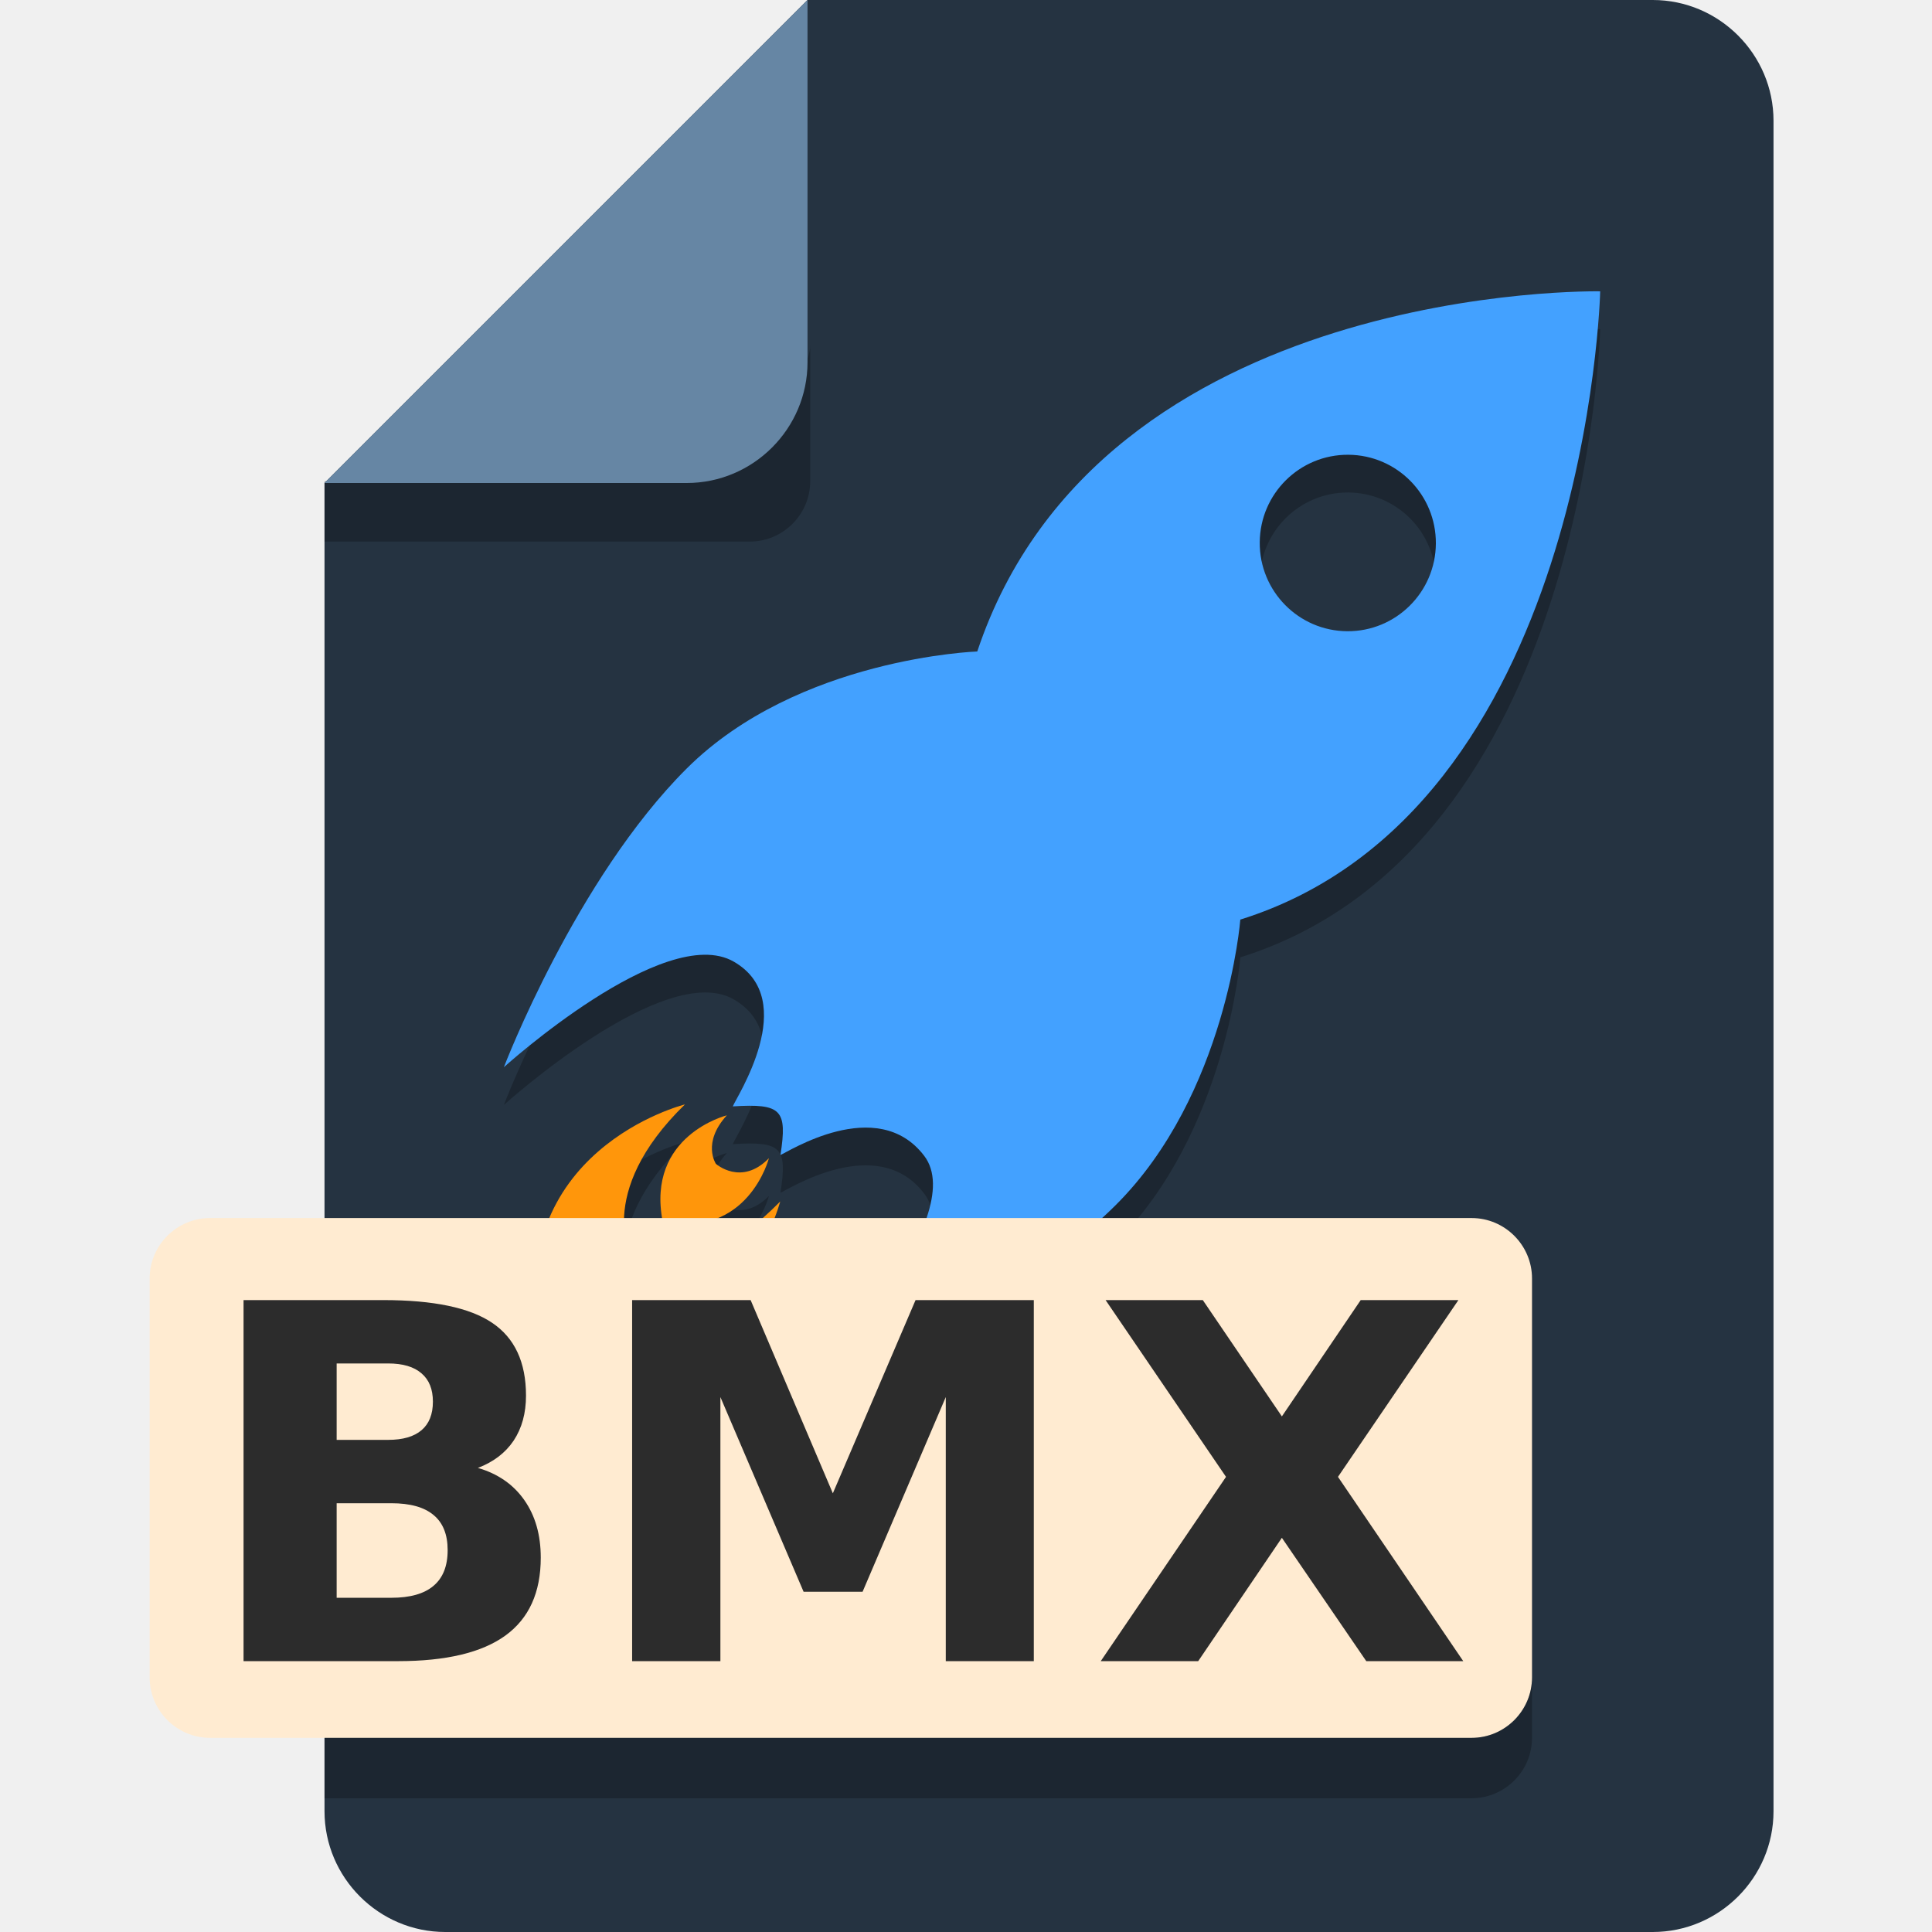
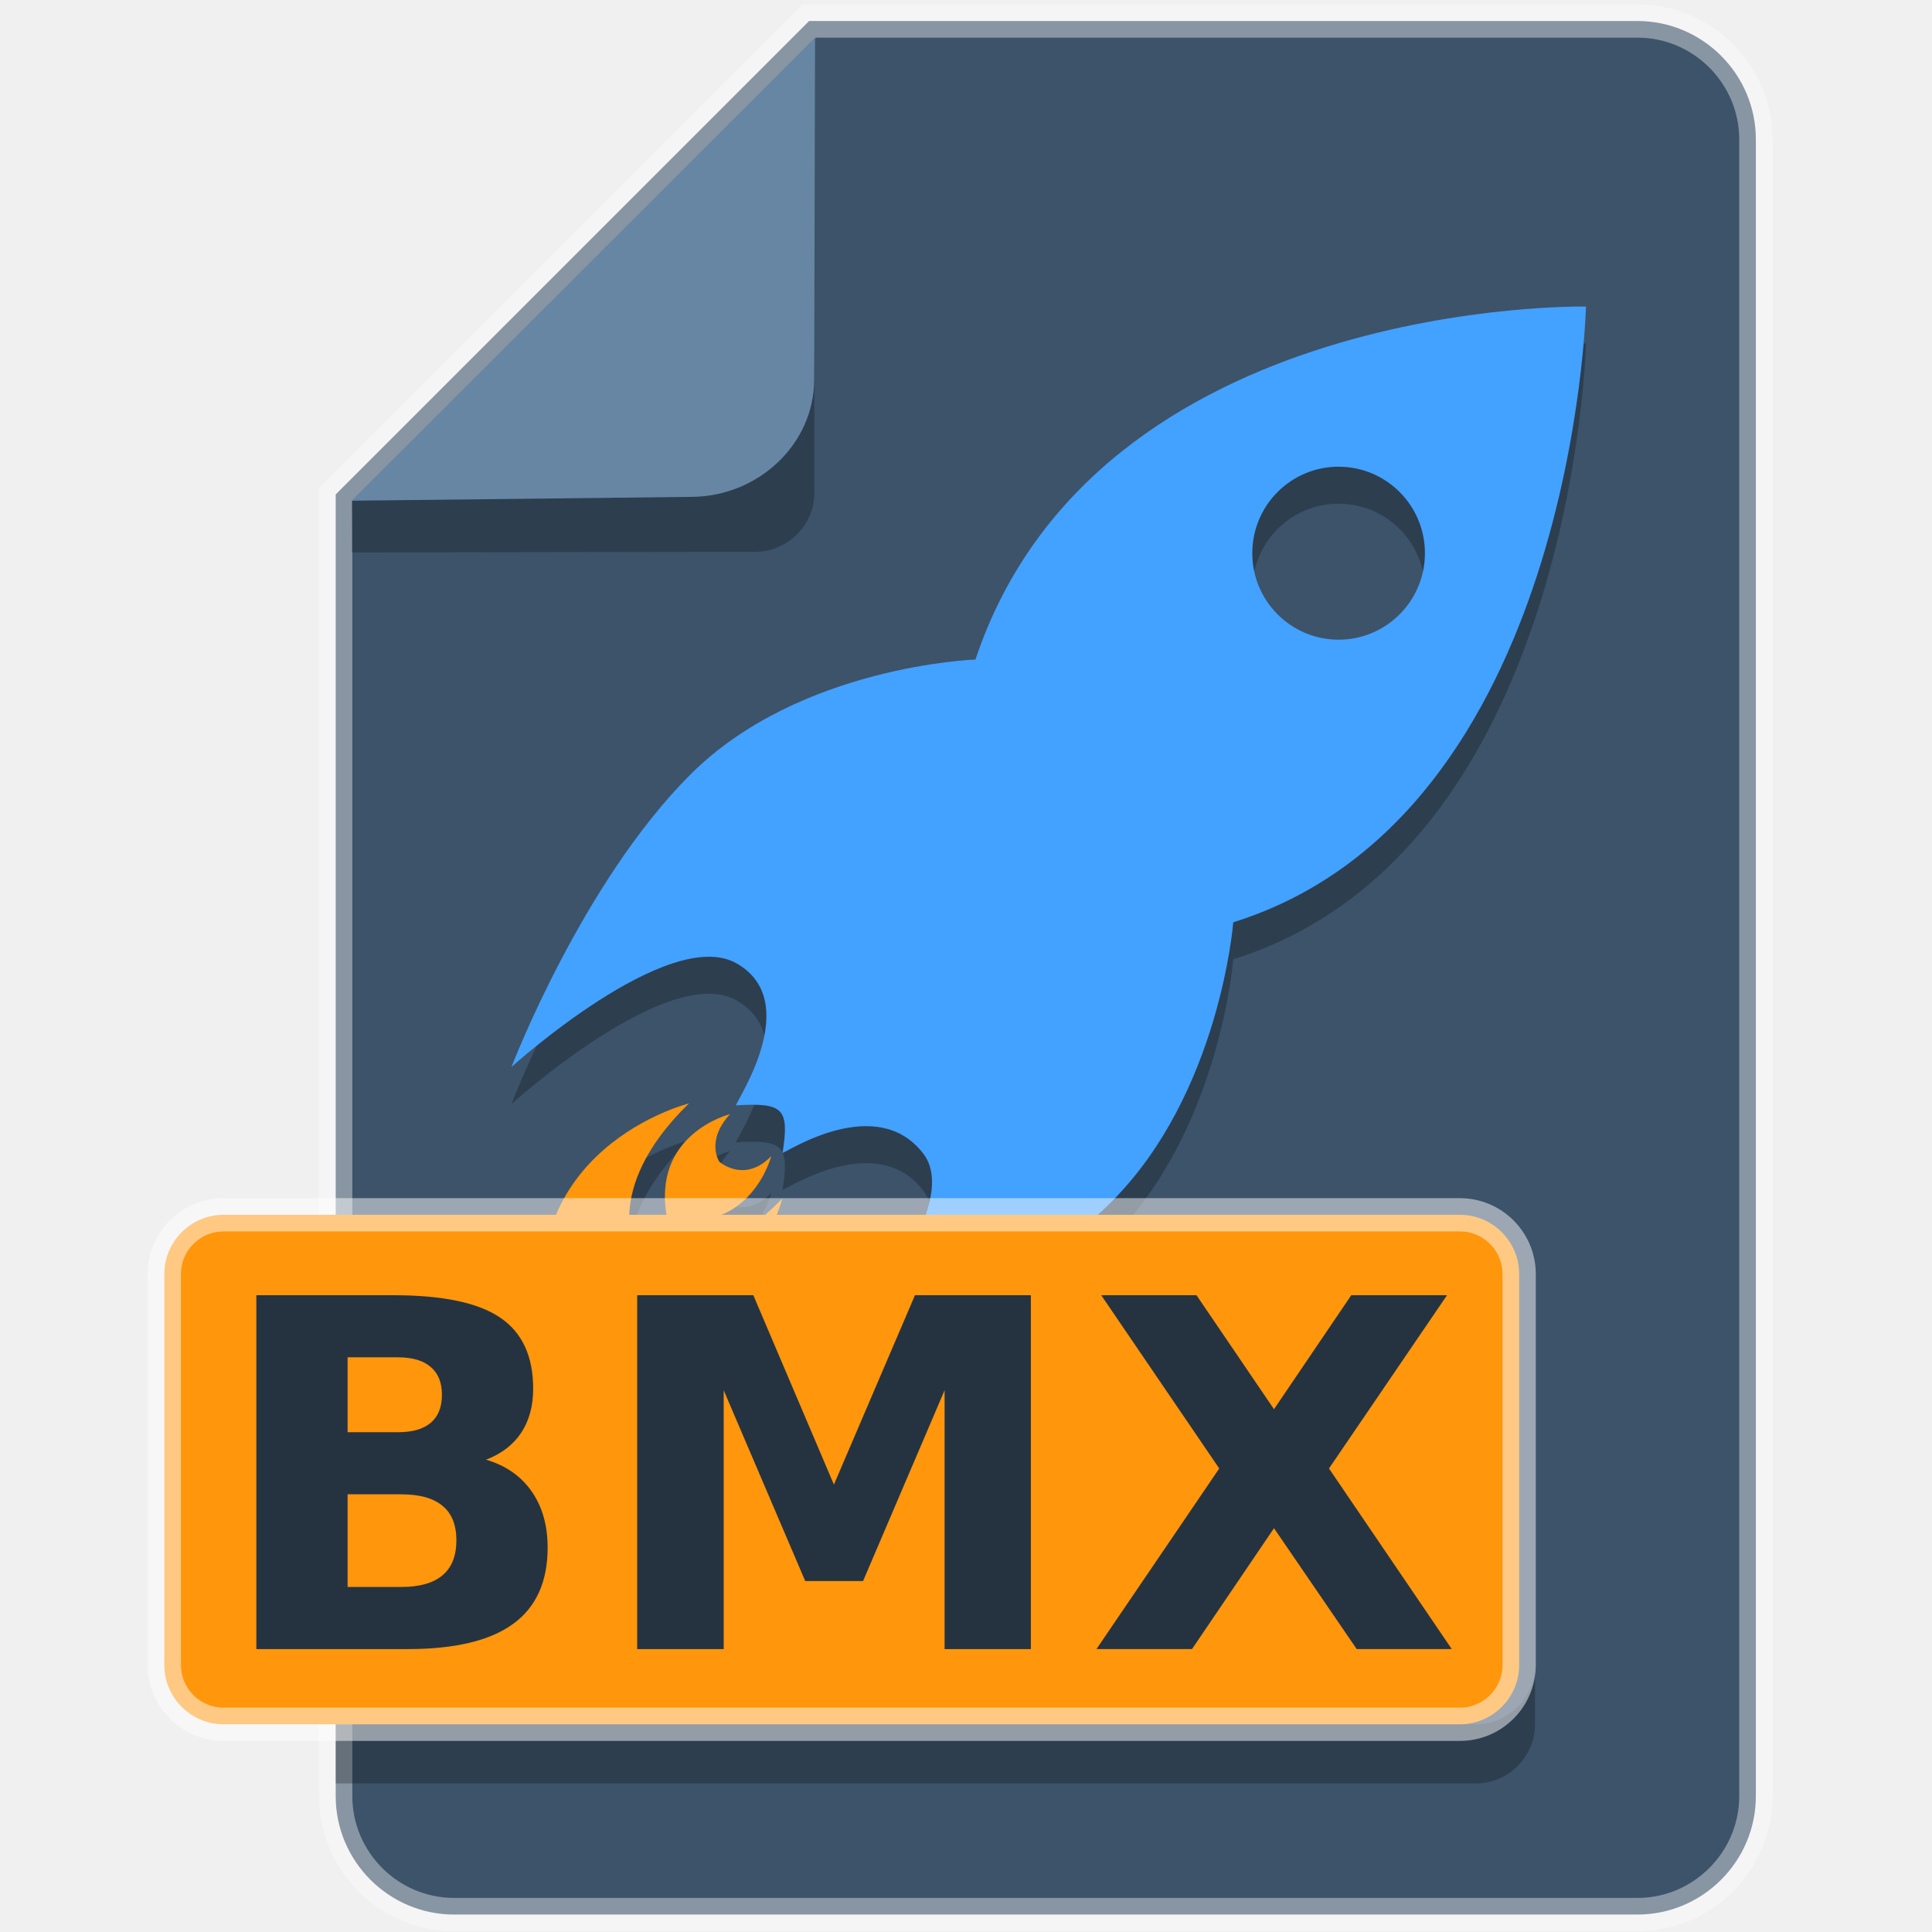
<svg xmlns="http://www.w3.org/2000/svg" xml:space="preserve" style="enable-background:new 0 0 512 512;" viewBox="0 0 512 512" y="0px" x="0px" id="Layer_1" version="1.1">
  <defs id="defs3819">
    <filter height="1.024" y="-0.012" width="1.024" x="-0.012" id="filter4375" style="color-interpolation-filters:sRGB">
      <feGaussianBlur id="feGaussianBlur4377" stdDeviation="0.569" />
    </filter>
  </defs>
-   <path id="path3768" d="m 438,0 c 17.6,0 32,14.4 32,32 l 0,448 c 0,17.6 -14.4,32 -32,32 l -320,0 C 100.4,512 86,497.6 86,480 L 86,128 214,0 Z" style="fill:#253341;fill-opacity:1" />
-   <g style="opacity:0;filter:url(#filter4375)" transform="matrix(2.836152,0,0,2.856292,116.5154,43.96341)" id="g3861">
-     <g style="" id="g3855">
+   <path id="path3768" d="m 433.955,5.569 c 17.25,0 31.363,14.113 31.363,31.363 v 439.08 c 0,17.25 -14.113,31.363 -31.363,31.363 H 120.327 c -17.25,0 -31.363,-14.113 -31.363,-31.363 V 131.02 L 214.415,5.569 Z" style="fill:#3c536a;fill-opacity:1;stroke:#fffefd;stroke-width:8.821;stroke-miterlimit:4;stroke-dasharray:none;stroke-opacity:0.392" />
+   <g style="opacity:0;filter:url(#filter4375)" transform="matrix(2.77968,0,0,2.799419,118.8718,48.65691)" id="g3861">
+     <g id="g3855">
      <path style="fill:#43a1ff" d="M 48.1,42.206 C 43.094,42.713 30.008,44.86 20.997,53.757 10.27,64.361 3.484,81.81 3.2,82.547 3.065,82.899 3,83.263 3,83.624 c 0,0.964 0.466,1.897 1.298,2.471 1.141,0.786 2.673,0.688 3.705,-0.236 6.346,-5.688 15.294,-10.957 17.987,-9.424 0.414,0.235 1.307,0.744 1.307,2.417 0,1.284 -0.53,3.258 -2.2,6.317 C 24.369,84.346 23.3,83.893 22.199,84.164 15.327,85.858 3.182,93.43 6.406,109.96 c 0.231,1.187 1.152,2.118 2.335,2.363 16.485,3.418 24.204,-8.635 25.982,-15.485 0.065,-0.251 0.097,-0.504 0.097,-0.754 0,-0.77 -0.378,-1.444 -0.906,-2 4.396,-2.298 7.422,-2.446 8.98,-0.413 1.423,1.855 -3.581,10.37 -10.101,17.192 -0.958,1.003 -1.105,2.532 -0.354,3.698 0.752,1.166 2.205,1.665 3.514,1.206 0.753,-0.264 18.563,-6.584 29.312,-17.204 8.976,-8.867 11.604,-21.575 12.306,-26.433 32.31,-11.771 33.82,-58.405 33.868,-60.422 0.001,-0.024 0.001,-0.048 0.001,-0.072 0,-1.405 -0.978,-2.626 -2.356,-2.929 C 108.629,8.607 61.391,7.723 48.1,42.206 Z m 31.528,-7.217 c 0,-0.011 0,-0.022 0,-0.034 0.008,-1.379 0.554,-2.672 1.536,-3.643 0.995,-0.983 2.316,-1.52 3.723,-1.511 2.883,0.018 5.215,2.358 5.198,5.217 -0.019,2.859 -2.377,5.173 -5.259,5.158 -2.873,-0.019 -5.198,-2.343 -5.198,-5.187 z" id="path3853" />
    </g>
-     <g style="" id="g3859">
-       <path style="fill:#f6f6f6" d="m 108.076,5.636 c -2.386,0 -14.966,0.232 -28.39,4.814 -7.878,2.689 -14.691,6.4 -20.248,11.028 C 53.46,26.458 48.936,32.49 45.954,39.449 39.695,40.314 27.57,43.051 18.889,51.622 7.706,62.677 0.693,80.709 0.4,81.472 c -0.995,2.586 -0.087,5.516 2.194,7.09 1.03,0.711 2.22,1.061 3.405,1.061 1.439,0 2.873,-0.516 4.006,-1.529 0.027,-0.024 2.746,-2.449 6.202,-4.808 4.496,-3.066 7.017,-3.838 8.059,-4.03 -0.05,0.337 -0.16,0.824 -0.396,1.487 -0.435,1.219 -1.056,2.353 -1.427,3.029 -0.297,0.542 -0.531,0.97 -0.729,1.549 -0.251,0.734 -0.353,1.498 -0.314,2.251 0.932,-0.351 1.517,-0.495 1.517,-0.495 -0.505,0.489 -0.968,0.97 -1.392,1.442 0.17,0.792 0.501,1.552 0.984,2.229 1.827,-2.042 4.325,-2.656 4.324,-2.657 -2.349,2.556 -1.021,4.502 -1.021,4.502 0,0 0.899,0.797 2.193,0.797 0.807,0 1.769,-0.312 2.76,-1.321 0,0 -0.653,2.517 -2.745,4.321 0.668,0.553 1.436,0.944 2.247,1.166 0.505,-0.447 1.023,-0.936 1.552,-1.47 0,0 -0.167,0.643 -0.568,1.651 0.197,0.02 0.396,0.029 0.594,0.029 0.648,0 1.301,-0.105 1.933,-0.32 0.524,-0.178 0.915,-0.387 1.329,-0.607 3.017,-1.611 4.285,-1.611 4.701,-1.611 0.055,0 0.105,0.001 0.15,0.003 -0.293,1.058 -1.218,3.348 -4.138,7.316 -2.541,3.454 -5.17,6.218 -5.196,6.245 -1.916,2.007 -2.207,5.065 -0.704,7.396 1.129,1.751 3.049,2.749 5.042,2.749 0.662,0 1.331,-0.109 1.982,-0.338 0.779,-0.273 19.204,-6.812 30.428,-17.9 8.621,-8.517 11.771,-20.285 12.871,-26.354 7.039,-2.9 13.162,-7.62 18.239,-14.067 4.573,-5.809 8.283,-13.014 11.026,-21.414 4.567,-13.99 4.917,-26.555 4.929,-27.083 0.038,-1.598 -0.567,-3.144 -1.673,-4.297 -1.107,-1.153 -2.633,-1.818 -4.23,-1.845 10e-4,0 -0.158,-0.003 -0.458,-0.003 z M 6,83.625 c 0,0 6.714,-17.462 17.104,-27.733 10.399,-10.267 27.129,-10.839 27.129,-10.839 10.953,-32.576 53.476,-33.417 57.843,-33.417 0.238,0 0.364,0.002 0.364,0.002 l 0,0 0,0 c 0,0 -1.15,48.204 -33.627,58.292 0,0 -1.265,16.233 -11.657,26.501 -10.393,10.267 -28.195,16.506 -28.195,16.506 l 0,0 0,0 c 0,0 11.108,-11.605 11.132,-18.403 0.004,-1.022 -0.244,-1.938 -0.818,-2.687 -1.508,-1.967 -3.489,-2.62 -5.467,-2.62 -3.796,0 -7.578,2.408 -7.963,2.539 l 0,0 0,0 c 0.141,-0.908 0.226,-1.648 0.226,-2.246 0,-1.795 -0.763,-2.319 -3.062,-2.319 -0.472,0 -1.009,0.022 -1.617,0.06 l 0,0 0,0 c 0.168,-0.493 2.906,-4.652 2.912,-8.446 0.003,-1.937 -0.705,-3.777 -2.83,-4.987 -0.777,-0.44 -1.676,-0.635 -2.658,-0.635 C 17.622,73.192 6,83.625 6,83.625 Z M 84.904,26.801 c -0.017,0 -0.034,0 -0.051,0 -4.522,0.001 -8.2,3.63 -8.227,8.135 0,0.018 0,0.036 0,0.053 0,4.499 3.651,8.157 8.18,8.187 0.016,10e-4 0.03,10e-4 0.048,10e-4 4.519,0 8.201,-3.633 8.229,-8.141 0,-0.018 0,-0.035 0,-0.053 0,-4.496 -3.65,-8.154 -8.179,-8.182 z m -0.01,10.376 c -0.016,0 -0.031,0 -0.047,0 -1.232,-0.008 -2.228,-0.996 -2.22,-2.202 0.008,-1.199 1.006,-2.173 2.228,-2.173 l 0.013,0 c 1.229,0.007 2.223,0.992 2.217,2.196 -0.009,1.189 -0.987,2.158 -2.191,2.179 z m 0.287,0.011 c -0.066,-0.004 -0.134,-0.007 -0.2,-0.009 0.056,10e-4 0.124,0.004 0.2,0.009 z M 22.918,81.077 c -0.476,0 -0.958,0.057 -1.437,0.175 -0.581,0.144 -5.812,1.519 -10.596,5.657 -2.991,2.588 -5.184,5.697 -6.519,9.245 -1.622,4.308 -1.926,9.146 -0.905,14.382 0.463,2.372 2.304,4.235 4.671,4.727 2.118,0.438 4.197,0.662 6.181,0.662 4.222,0 8.111,-0.989 11.56,-2.94 2.739,-1.55 5.156,-3.684 7.183,-6.342 3.275,-4.297 4.448,-8.576 4.571,-9.05 0.681,-2.625 -0.483,-5.38 -2.84,-6.722 -0.185,-0.105 -0.373,-0.199 -0.564,-0.283 -1.296,0.571 -2.2,1.118 -2.378,1.179 0.099,-0.64 0.17,-1.195 0.204,-1.677 -0.076,-0.003 -0.152,-0.005 -0.228,-0.005 -1.563,0 -3.107,0.609 -4.265,1.777 -0.405,0.409 -0.794,0.778 -1.167,1.111 0.388,0.205 0.949,0.416 1.615,0.416 0.807,0 1.769,-0.312 2.76,-1.321 0,0 -1.587,6.114 -7.732,6.114 -0.675,0 -1.406,-0.074 -2.195,-0.238 -1.56,-7.994 5.997,-9.852 5.995,-9.854 -2.349,2.556 -1.021,4.502 -1.021,4.502 0,0 0.023,0.021 0.068,0.056 0.355,-0.4 0.755,-0.82 1.208,-1.257 1.168,-1.13 1.795,-2.646 1.828,-4.189 -0.449,0.002 -0.956,0.023 -1.524,0.059 0.07,-0.205 0.586,-1.047 1.165,-2.233 -0.105,-0.291 -0.235,-0.576 -0.388,-0.854 -1.074,-1.943 -3.105,-3.097 -5.25,-3.097 z M 8.871,104.656 C 8.877,90.539 22.918,87.077 22.918,87.077 l 0,0 0,0 c -4.636,4.482 -5.702,8.321 -5.7,10.908 0.002,2.212 0.785,3.508 0.785,3.508 0,0 0.956,0.55 2.693,0.55 2.387,0 6.248,-1.036 11.124,-5.957 l 0,0 0,0 c 0,0 -3.592,13.839 -17.506,13.839 -1.527,0 -3.179,-0.167 -4.963,-0.537 -0.331,-1.697 -0.481,-3.271 -0.48,-4.732 z m 11.544,-8.638 c 0,0 0,0 0,0 0,0 0,0 0,0 z m 6.413,-13.927 c -0.511,0 -1.027,0.065 -1.539,0.201 -0.794,0.211 -3.58,1.071 -6.109,3.317 -1.68,1.492 -2.909,3.27 -3.665,5.255 3.633,-2.858 7.402,-3.788 7.402,-3.788 -8.599,8.314 -4.915,14.416 -4.915,14.416 0,0 0.956,0.55 2.693,0.55 2.387,0 6.248,-1.036 11.124,-5.957 0,0 -0.941,3.626 -3.726,7.165 2.292,-0.894 4.302,-2.415 5.883,-4.488 1.805,-2.369 2.48,-4.736 2.597,-5.188 0.334,-1.287 0.224,-2.606 -0.253,-3.774 -2.359,0.722 -4.212,1.876 -4.475,1.966 0.563,-3.634 0.229,-4.565 -2.836,-4.565 -0.472,0 -1.009,0.022 -1.617,0.06 0.11,-0.321 1.313,-2.203 2.138,-4.526 -0.832,-0.42 -1.757,-0.644 -2.702,-0.644 z m -6.202,13.763 c 0.003,-6.236 6.209,-7.762 6.208,-7.764 l 0,0 0,0 c -1.101,1.198 -1.395,2.262 -1.395,3.055 -0.001,0.897 0.374,1.447 0.374,1.447 0,0 0.899,0.797 2.193,0.797 0.807,0 1.769,-0.312 2.76,-1.321 l 0,0 0,0 c 0,0 -1.587,6.114 -7.732,6.114 -0.675,0 -1.406,-0.074 -2.195,-0.238 -0.147,-0.749 -0.213,-1.444 -0.213,-2.09 z" id="path3857" />
+     <g id="g3859">
+       <path style="fill:#f6f6f6" d="m 108.076,5.636 c -2.386,0 -14.966,0.232 -28.39,4.814 -7.878,2.689 -14.691,6.4 -20.248,11.028 C 53.46,26.458 48.936,32.49 45.954,39.449 39.695,40.314 27.57,43.051 18.889,51.622 7.706,62.677 0.693,80.709 0.4,81.472 c -0.995,2.586 -0.087,5.516 2.194,7.09 1.03,0.711 2.22,1.061 3.405,1.061 1.439,0 2.873,-0.516 4.006,-1.529 0.027,-0.024 2.746,-2.449 6.202,-4.808 4.496,-3.066 7.017,-3.838 8.059,-4.03 -0.05,0.337 -0.16,0.824 -0.396,1.487 -0.435,1.219 -1.056,2.353 -1.427,3.029 -0.297,0.542 -0.531,0.97 -0.729,1.549 -0.251,0.734 -0.353,1.498 -0.314,2.251 0.932,-0.351 1.517,-0.495 1.517,-0.495 -0.505,0.489 -0.968,0.97 -1.392,1.442 0.17,0.792 0.501,1.552 0.984,2.229 1.827,-2.042 4.325,-2.656 4.324,-2.657 -2.349,2.556 -1.021,4.502 -1.021,4.502 0,0 0.899,0.797 2.193,0.797 0.807,0 1.769,-0.312 2.76,-1.321 0,0 -0.653,2.517 -2.745,4.321 0.668,0.553 1.436,0.944 2.247,1.166 0.505,-0.447 1.023,-0.936 1.552,-1.47 0,0 -0.167,0.643 -0.568,1.651 0.197,0.02 0.396,0.029 0.594,0.029 0.648,0 1.301,-0.105 1.933,-0.32 0.524,-0.178 0.915,-0.387 1.329,-0.607 3.017,-1.611 4.285,-1.611 4.701,-1.611 0.055,0 0.105,0.001 0.15,0.003 -0.293,1.058 -1.218,3.348 -4.138,7.316 -2.541,3.454 -5.17,6.218 -5.196,6.245 -1.916,2.007 -2.207,5.065 -0.704,7.396 1.129,1.751 3.049,2.749 5.042,2.749 0.662,0 1.331,-0.109 1.982,-0.338 0.779,-0.273 19.204,-6.812 30.428,-17.9 8.621,-8.517 11.771,-20.285 12.871,-26.354 7.039,-2.9 13.162,-7.62 18.239,-14.067 4.573,-5.809 8.283,-13.014 11.026,-21.414 4.567,-13.99 4.917,-26.555 4.929,-27.083 0.038,-1.598 -0.567,-3.144 -1.673,-4.297 -1.107,-1.153 -2.633,-1.818 -4.23,-1.845 10e-4,0 -0.158,-0.003 -0.458,-0.003 z M 6,83.625 c 0,0 6.714,-17.462 17.104,-27.733 10.399,-10.267 27.129,-10.839 27.129,-10.839 10.953,-32.576 53.476,-33.417 57.843,-33.417 0.238,0 0.364,0.002 0.364,0.002 v 0 0 c 0,0 -1.15,48.204 -33.627,58.292 0,0 -1.265,16.233 -11.657,26.501 -10.393,10.267 -28.195,16.506 -28.195,16.506 v 0 0 c 0,0 11.108,-11.605 11.132,-18.403 0.004,-1.022 -0.244,-1.938 -0.818,-2.687 -1.508,-1.967 -3.489,-2.62 -5.467,-2.62 -3.796,0 -7.578,2.408 -7.963,2.539 v 0 0 c 0.141,-0.908 0.226,-1.648 0.226,-2.246 0,-1.795 -0.763,-2.319 -3.062,-2.319 -0.472,0 -1.009,0.022 -1.617,0.06 v 0 0 c 0.168,-0.493 2.906,-4.652 2.912,-8.446 0.003,-1.937 -0.705,-3.777 -2.83,-4.987 -0.777,-0.44 -1.676,-0.635 -2.658,-0.635 C 17.622,73.192 6,83.625 6,83.625 Z M 84.904,26.801 c -0.017,0 -0.034,0 -0.051,0 -4.522,0.001 -8.2,3.63 -8.227,8.135 0,0.018 0,0.036 0,0.053 0,4.499 3.651,8.157 8.18,8.187 0.016,10e-4 0.03,10e-4 0.048,10e-4 4.519,0 8.201,-3.633 8.229,-8.141 0,-0.018 0,-0.035 0,-0.053 0,-4.496 -3.65,-8.154 -8.179,-8.182 z m -0.01,10.376 c -0.016,0 -0.031,0 -0.047,0 -1.232,-0.008 -2.228,-0.996 -2.22,-2.202 0.008,-1.199 1.006,-2.173 2.228,-2.173 h 0.013 c 1.229,0.007 2.223,0.992 2.217,2.196 -0.009,1.189 -0.987,2.158 -2.191,2.179 z m 0.287,0.011 c -0.066,-0.004 -0.134,-0.007 -0.2,-0.009 0.056,10e-4 0.124,0.004 0.2,0.009 z M 22.918,81.077 c -0.476,0 -0.958,0.057 -1.437,0.175 -0.581,0.144 -5.812,1.519 -10.596,5.657 -2.991,2.588 -5.184,5.697 -6.519,9.245 -1.622,4.308 -1.926,9.146 -0.905,14.382 0.463,2.372 2.304,4.235 4.671,4.727 2.118,0.438 4.197,0.662 6.181,0.662 4.222,0 8.111,-0.989 11.56,-2.94 2.739,-1.55 5.156,-3.684 7.183,-6.342 3.275,-4.297 4.448,-8.576 4.571,-9.05 0.681,-2.625 -0.483,-5.38 -2.84,-6.722 -0.185,-0.105 -0.373,-0.199 -0.564,-0.283 -1.296,0.571 -2.2,1.118 -2.378,1.179 0.099,-0.64 0.17,-1.195 0.204,-1.677 -0.076,-0.003 -0.152,-0.005 -0.228,-0.005 -1.563,0 -3.107,0.609 -4.265,1.777 -0.405,0.409 -0.794,0.778 -1.167,1.111 0.388,0.205 0.949,0.416 1.615,0.416 0.807,0 1.769,-0.312 2.76,-1.321 0,0 -1.587,6.114 -7.732,6.114 -0.675,0 -1.406,-0.074 -2.195,-0.238 -1.56,-7.994 5.997,-9.852 5.995,-9.854 -2.349,2.556 -1.021,4.502 -1.021,4.502 0,0 0.023,0.021 0.068,0.056 0.355,-0.4 0.755,-0.82 1.208,-1.257 1.168,-1.13 1.795,-2.646 1.828,-4.189 -0.449,0.002 -0.956,0.023 -1.524,0.059 0.07,-0.205 0.586,-1.047 1.165,-2.233 -0.105,-0.291 -0.235,-0.576 -0.388,-0.854 -1.074,-1.943 -3.105,-3.097 -5.25,-3.097 z M 8.871,104.656 C 8.877,90.539 22.918,87.077 22.918,87.077 v 0 0 c -4.636,4.482 -5.702,8.321 -5.7,10.908 0.002,2.212 0.785,3.508 0.785,3.508 0,0 0.956,0.55 2.693,0.55 2.387,0 6.248,-1.036 11.124,-5.957 v 0 0 c 0,0 -3.592,13.839 -17.506,13.839 -1.527,0 -3.179,-0.167 -4.963,-0.537 -0.331,-1.697 -0.481,-3.271 -0.48,-4.732 z m 11.544,-8.638 c 0,0 0,0 0,0 0,0 0,0 0,0 z m 6.413,-13.927 c -0.511,0 -1.027,0.065 -1.539,0.201 -0.794,0.211 -3.58,1.071 -6.109,3.317 -1.68,1.492 -2.909,3.27 -3.665,5.255 3.633,-2.858 7.402,-3.788 7.402,-3.788 -8.599,8.314 -4.915,14.416 -4.915,14.416 0,0 0.956,0.55 2.693,0.55 2.387,0 6.248,-1.036 11.124,-5.957 0,0 -0.941,3.626 -3.726,7.165 2.292,-0.894 4.302,-2.415 5.883,-4.488 1.805,-2.369 2.48,-4.736 2.597,-5.188 0.334,-1.287 0.224,-2.606 -0.253,-3.774 -2.359,0.722 -4.212,1.876 -4.475,1.966 0.563,-3.634 0.229,-4.565 -2.836,-4.565 -0.472,0 -1.009,0.022 -1.617,0.06 0.11,-0.321 1.313,-2.203 2.138,-4.526 -0.832,-0.42 -1.757,-0.644 -2.702,-0.644 z m -6.202,13.763 c 0.003,-6.236 6.209,-7.762 6.208,-7.764 v 0 0 c -1.101,1.198 -1.395,2.262 -1.395,3.055 -0.001,0.897 0.374,1.447 0.374,1.447 0,0 0.899,0.797 2.193,0.797 0.807,0 1.769,-0.312 2.76,-1.321 v 0 0 c 0,0 -1.587,6.114 -7.732,6.114 -0.675,0 -1.406,-0.074 -2.195,-0.238 -0.147,-0.749 -0.213,-1.444 -0.213,-2.09 z" id="path3857" />
    </g>
  </g>
-   <path d="m 167.575,343.857 c 0,0 -10.451,-17.429 13.94,-41.176 0,0 -48.487,12.039 -38.478,63.724 51.178,10.685 63.725,-37.994 63.725,-37.994 -23.889,24.276 -39.187,15.447 -39.187,15.447 z m 8.04,-10.137 c 22.613,4.73 28.157,-16.784 28.157,-16.784 -7.312,7.503 -14.047,1.494 -14.047,1.494 0,0 -3.769,-5.555 2.896,-12.859 0.003,0.006 -21.427,5.316 -17.006,28.149 z" id="path4424" style="opacity:0.25;fill:#000000;fill-opacity:1;stroke-width:2.846" />
-   <path style="fill:#ff960b;stroke-width:2.846" id="path3542_7_" d="m 167.575,333.857 c 0,0 -10.451,-17.429 13.94,-41.176 0,0 -48.487,12.039 -38.478,63.724 51.178,10.685 63.725,-37.994 63.725,-37.994 -23.889,24.276 -39.187,15.447 -39.187,15.447 z m 8.04,-10.137 c 22.613,4.73 28.157,-16.784 28.157,-16.784 -7.312,7.503 -14.047,1.494 -14.047,1.494 0,0 -3.769,-5.555 2.896,-12.859 0.003,0.006 -21.427,5.316 -17.006,28.149 z" />
-   <path d="m 424.068,87.205 c 0,0 -132.321,-2.676 -165.084,95.443 0,0 -47.449,1.634 -76.942,30.959 -29.465,29.337 -48.51,79.214 -48.51,79.214 0,0 42.576,-38.491 60.904,-27.986 17.834,10.226 0.488,36.243 -0.233,38.369 12.93,-0.805 14.473,0.894 12.629,12.873 1.662,-0.571 25.602,-16.178 38.09,0.229 12.456,16.358 -29.252,60.242 -29.252,60.242 0,0 50.489,-17.82 79.968,-47.149 29.476,-29.328 33.058,-75.697 33.058,-75.697 92.113,-28.814 95.371,-166.496 95.371,-166.496 z m -90.224,66.546 c 0.074,-12.913 10.582,-23.313 23.472,-23.236 12.896,0.08 23.276,10.608 23.203,23.519 -0.082,12.922 -10.596,23.327 -23.478,23.25 -12.893,-0.083 -23.279,-10.617 -23.197,-23.533 z" id="path4426" style="opacity:0.25;fill:#000000;fill-opacity:1;stroke-width:2.846" />
-   <path style="fill:#43a1ff;stroke-width:2.846" id="path3542_4_" d="m 424.068,77.205 c 0,0 -132.321,-2.676 -165.084,95.443 0,0 -47.449,1.634 -76.942,30.959 -29.465,29.337 -48.51,79.214 -48.51,79.214 0,0 42.576,-38.491 60.904,-27.986 17.834,10.226 0.488,36.243 -0.233,38.369 12.93,-0.805 14.473,0.894 12.629,12.873 1.662,-0.571 25.602,-16.178 38.09,0.229 12.456,16.358 -29.252,60.242 -29.252,60.242 0,0 50.489,-17.82 79.968,-47.149 29.476,-29.328 33.058,-75.697 33.058,-75.697 92.113,-28.814 95.371,-166.496 95.371,-166.496 z m -90.224,66.546 c 0.074,-12.913 10.582,-23.313 23.472,-23.236 12.896,0.08 23.276,10.608 23.203,23.519 -0.082,12.922 -10.596,23.327 -23.478,23.25 -12.893,-0.083 -23.279,-10.617 -23.197,-23.533 z" />
-   <path id="path3784-8" d="M 187.294,122.766 86,127.524 l 0,16 112.714,0 c 8.8,0 16,-7.2 16,-16 l 0,-35.985 c 0,8.8 -18.63,30.818 -27.42,31.227 z" style="opacity:0.25;fill:#000000;fill-opacity:1" />
-   <path id="path3770" d="m 182,128 -96,0 128,-128 0,96 c 0,17.6 -14.4,32 -32,32 z" style="fill:#6686a4;fill-opacity:1" />
-   <path id="path3774" d="m 406,444.55 c 0,8.8 -7.2,16 -16,16 l -334.342,0 c -8.8,0 -16,-7.2 -16,-16 l 0,-105.755 c 0,-8.8 7.2,-16 16,-16 l 334.342,0 c 8.8,0 16,7.2 16,16 z" style="fill:#ffebd1;fill-opacity:1" />
-   <path id="path3784" d="m 390,460.55 -304,0 0,16 304,0 c 8.8,0 16,-7.2 16,-16 l 0,-16 c 0,8.8 -7.2,16 -16,16 z" style="opacity:0.25;fill:#000000;fill-opacity:1" />
-   <g id="g3786" />
-   <g id="g3788" />
-   <g id="g3790" />
-   <g id="g3792" />
-   <g id="g3794" />
-   <g id="g3796" />
-   <g id="g3798" />
-   <g id="g3800" />
-   <g id="g3802" />
-   <g id="g3804" />
-   <g id="g3806" />
-   <g id="g3808" />
-   <g id="g3810" />
-   <g id="g3812" />
-   <g id="g3814" />
+   <path d="m 168.914,342.579 c 0,0 -10.243,-17.082 13.662,-40.356 0,0 -47.521,11.8 -37.712,62.455 50.159,10.473 62.457,-37.238 62.457,-37.238 -23.413,23.792 -38.407,15.139 -38.407,15.139 z m 7.88,-9.935 c 22.162,4.636 27.597,-16.449 27.597,-16.449 -7.166,7.354 -13.768,1.464 -13.768,1.464 0,0 -3.694,-5.445 2.838,-12.603 0.003,0.006 -21,5.21 -16.667,27.588 z" id="path4424" style="opacity:0.25;fill:#000000;fill-opacity:1;stroke-width:2.79" />
+   <path style="fill:#ff960b;stroke-width:2.79" id="path3542_7_" d="m 168.914,332.778 c 0,0 -10.243,-17.082 13.662,-40.356 0,0 -47.521,11.8 -37.712,62.455 50.159,10.473 62.457,-37.238 62.457,-37.238 -23.413,23.792 -38.407,15.139 -38.407,15.139 z m 7.88,-9.935 c 22.162,4.636 27.597,-16.449 27.597,-16.449 -7.166,7.354 -13.768,1.464 -13.768,1.464 0,0 -3.694,-5.445 2.838,-12.603 0.003,0.006 -21,5.21 -16.667,27.588 z" />
+   <path d="m 420.3,91.037 c 0,0 -129.686,-2.623 -161.797,93.543 0,0 -46.504,1.601 -75.41,30.343 -28.878,28.753 -47.544,77.636 -47.544,77.636 0,0 41.729,-37.725 59.691,-27.429 17.479,10.022 0.478,35.522 -0.228,37.605 12.673,-0.789 14.185,0.876 12.378,12.617 1.629,-0.56 25.092,-15.856 37.331,0.224 12.208,16.032 -28.67,59.043 -28.67,59.043 0,0 49.484,-17.466 78.376,-46.21 28.889,-28.744 32.4,-74.19 32.4,-74.19 90.278,-28.241 93.472,-163.181 93.472,-163.181 z m -88.427,65.221 c 0.072,-12.656 10.371,-22.849 23.005,-22.773 12.639,0.078 22.813,10.397 22.741,23.05 -0.081,12.665 -10.385,22.863 -23.01,22.787 -12.636,-0.081 -22.816,-10.405 -22.735,-23.064 z" id="path4426" style="opacity:0.25;fill:#000000;fill-opacity:1;stroke-width:2.79" />
+   <path style="fill:#43a1ff;stroke-width:2.79" id="path3542_4_" d="m 420.3,81.237 c 0,0 -129.686,-2.623 -161.797,93.543 0,0 -46.504,1.601 -75.41,30.343 -28.878,28.753 -47.544,77.636 -47.544,77.636 0,0 41.729,-37.725 59.691,-27.429 17.479,10.022 0.478,35.522 -0.228,37.605 12.673,-0.789 14.185,0.876 12.378,12.617 1.629,-0.56 25.092,-15.856 37.331,0.224 12.208,16.032 -28.67,59.043 -28.67,59.043 0,0 49.484,-17.466 78.376,-46.21 28.889,-28.744 32.4,-74.19 32.4,-74.19 90.278,-28.241 93.472,-163.181 93.472,-163.181 z M 331.873,146.457 c 0.072,-12.656 10.371,-22.849 23.005,-22.773 12.639,0.078 22.813,10.397 22.741,23.05 -0.081,12.665 -10.385,22.863 -23.01,22.787 -12.636,-0.081 -22.816,-10.405 -22.735,-23.064 z" />
+   <path id="path3784-8" d="m 188.241,125.89 -95.055,6.804 0.072,13.703 106.873,-0.163 c 8.625,-0.013 15.681,-7.057 15.681,-15.681 V 95.285 c 0,8.625 -18.957,30.204 -27.572,30.605 z" style="opacity:0.25;fill:#000000;fill-opacity:1;stroke-width:0.98" />
+   <path id="path3770" d="M 183.588,131.671 93.186,132.695 216,9.977 215.764,100.634 c -0.045,17.25 -14.929,30.811 -32.177,31.037 z" style="fill:#6686a4;fill-opacity:1;stroke-width:0.98" />
+   <path id="path3784" d="M 391.115,456.949 H 88.964 v 15.681 h 302.151 c 8.625,0 15.681,-7.057 15.681,-15.681 v -15.681 c 0,8.625 -7.057,15.681 -15.681,15.681 z" style="opacity:0.25;fill:#000000;fill-opacity:1;stroke-width:0.98" />
+   <path id="path3774" d="m 402.592,441.267 c 0,8.625 -7.057,15.681 -15.681,15.681 H 59.226 c -8.625,0 -15.681,-7.057 -15.681,-15.681 V 337.618 c 0,-8.625 7.057,-15.681 15.681,-15.681 H 386.911 c 8.625,0 15.681,7.057 15.681,15.681 z" style="fill:#ff960b;fill-opacity:1;stroke:#ffffff;stroke-width:8.821;stroke-miterlimit:4;stroke-dasharray:none;stroke-opacity:0.49;paint-order:markers fill stroke" />
+   <g transform="matrix(0.9800885,0,0,0.9800885,4.676387,5.568876)" id="g3786" />
+   <g transform="matrix(0.9800885,0,0,0.9800885,4.676387,5.568876)" id="g3788" />
+   <g transform="matrix(0.9800885,0,0,0.9800885,4.676387,5.568876)" id="g3790" />
+   <g transform="matrix(0.9800885,0,0,0.9800885,4.676387,5.568876)" id="g3792" />
+   <g transform="matrix(0.9800885,0,0,0.9800885,4.676387,5.568876)" id="g3794" />
+   <g transform="matrix(0.9800885,0,0,0.9800885,4.676387,5.568876)" id="g3796" />
+   <g transform="matrix(0.9800885,0,0,0.9800885,4.676387,5.568876)" id="g3798" />
+   <g transform="matrix(0.9800885,0,0,0.9800885,4.676387,5.568876)" id="g3800" />
+   <g transform="matrix(0.9800885,0,0,0.9800885,4.676387,5.568876)" id="g3802" />
+   <g transform="matrix(0.9800885,0,0,0.9800885,4.676387,5.568876)" id="g3804" />
+   <g transform="matrix(0.9800885,0,0,0.9800885,4.676387,5.568876)" id="g3806" />
+   <g transform="matrix(0.9800885,0,0,0.9800885,4.676387,5.568876)" id="g3808" />
+   <g transform="matrix(0.9800885,0,0,0.9800885,4.676387,5.568876)" id="g3810" />
+   <g transform="matrix(0.9800885,0,0,0.9800885,4.676387,5.568876)" id="g3812" />
+   <g transform="matrix(0.9800885,0,0,0.9800885,4.676387,5.568876)" id="g3814" />
  <g transform="translate(-180.9367,91.8845)" display="none" id="Ebene_2" style="display:none">
    <g id="g3871" display="inline" style="display:inline">
      <path d="m 59.495,5.5 c 0,0 -30.778,29.564 -16.035,59.249 0,0 -10.449,11.19 -10.533,24.555 -0.077,13.361 6.873,28.994 6.873,28.994 0,0 0.994,-18.421 7.551,-20.222 6.381,-1.75 8.318,8.096 8.635,8.74 2.765,-3.132 3.5,-3.1 5.793,0.034 0.25,-0.51 2.176,-9.501 8.736,-8.632 6.543,0.862 6.97,20.309 6.97,20.309 0,0 7.478,-15.549 7.559,-28.908 C 85.125,76.258 75.443,64.941 75.443,64.941 89.923,37.416 59.495,5.5 59.495,5.5 Z m -5.508,35.639 c -2.906,-2.941 -2.865,-7.692 0.092,-10.613 2.957,-2.922 7.709,-2.906 10.615,0.035 2.907,2.944 2.865,7.697 -0.089,10.618 -2.959,2.921 -7.711,2.903 -10.618,-0.04 z" id="path3542_6_" style="fill:#43a1ff" />
      <path id="path3867" d="m 55.685,1.534 c -1.098,1.054 -21.778,21.275 -21.778,46.132 0,5.228 0.993,10.665 3.197,16.168 -3.479,4.579 -9.605,14.214 -9.676,25.435 0,0.084 0,0.167 0,0.251 0,14.319 7.045,30.334 7.347,31.013 1.032,2.321 3.52,3.632 6.019,3.173 2.499,-0.458 4.358,-2.57 4.499,-5.106 0.341,-6.138 1.973,-12.922 3.5,-14.922 0.39,0.523 1.014,1.651 1.727,4.088 l 0.533,1.479 c 0.659,1.828 2.114,2.893 4.023,3.257 1.377,0.263 2.707,-0.181 3.831,-0.983 1.061,0.72 2.297,1.138 3.563,0.938 1.962,-0.311 3.559,-1.319 4.251,-3.182 l 0.463,-1.247 c 0.778,-2.563 1.561,-3.708 2.101,-4.136 1.312,2.232 2.568,8.869 2.705,14.762 0.06,2.542 1.854,4.714 4.339,5.25 2.485,0.536 5.015,-0.699 6.117,-2.99 0.327,-0.681 8.014,-16.829 8.102,-31.259 0,-0.066 0.001,-0.133 0.001,-0.199 0,-11.064 -5.579,-20.65 -8.767,-25.229 2.144,-5.147 3.107,-10.342 3.107,-15.425 0,-24.288 -20.33,-45.96 -21.41,-47.093 C 62.47,0.651 61.082,0.038 59.62,0.006 58.158,-0.026 56.74,0.521 55.685,1.534 Z M 38.427,89.529 c 0,-0.065 0,-0.13 0,-0.193 0.069,-10.979 8.974,-20.747 9.063,-20.844 0.962,-1.043 1.466,-2.391 1.466,-3.753 0,-0.829 -0.187,-1.663 -0.571,-2.437 -2.403,-4.839 -3.379,-9.722 -3.379,-14.462 0,-14.375 8.959,-27.408 14.341,-33.948 5.37,6.931 14.484,20.768 14.484,34.948 0,4.556 -0.942,9.143 -3.256,13.541 -0.423,0.803 -0.629,1.68 -0.629,2.552 0,1.281 0.445,2.555 1.307,3.573 0.084,0.098 8.291,9.928 8.291,20.945 0,0.045 -10e-4,0.09 -10e-4,0.135 -0.017,2.77 -0.409,5.675 -0.989,8.509 -1.71,-2.833 -4.063,-4.899 -7.32,-5.329 -2.531,-0.335 -8.005,-0.134 -11.979,6.223 -0.178,-0.005 -0.345,0.015 -0.517,0.022 -4.195,-7.482 -10.142,-6.979 -12.842,-6.238 -2.824,0.775 -4.955,2.775 -6.579,5.358 -0.534,-2.862 -0.89,-5.799 -0.89,-8.602 z" style="fill:#f6f6f6" />
      <path id="path3869" d="m 50.213,26.614 c -2.479,2.449 -3.858,5.716 -3.879,9.197 0,0.027 0,0.054 0,0.082 0,3.436 1.326,6.669 3.74,9.112 5.032,5.094 13.284,5.134 18.395,0.088 5.108,-5.052 5.169,-13.303 0.138,-18.397 -2.434,-2.463 -5.682,-3.83 -9.148,-3.851 -3.482,-0.021 -6.765,1.318 -9.246,3.769 z m 7.687,10.66 v 0 c -0.497,-0.502 -0.568,-1.09 -0.566,-1.396 0.002,-0.314 0.083,-0.919 0.61,-1.439 0.527,-0.521 1.135,-0.596 1.449,-0.594 0.306,0.002 0.893,0.08 1.389,0.582 0.771,0.78 0.751,2.055 -0.044,2.842 -0.793,0.781 -2.067,0.786 -2.838,0.005 z m -7.825,7.731 c 0,0 -0.001,-0.001 0,0 0,-0.001 0,0 0,0 z" style="fill:#f6f6f6" />
    </g>
    <path d="m 59.495,5.5 c 0,0 -30.778,29.564 -16.035,59.249 0,0 -10.449,11.19 -10.533,24.555 -0.077,13.361 6.873,28.994 6.873,28.994 0,0 0.994,-18.421 7.551,-20.222 6.381,-1.75 8.318,8.096 8.635,8.74 2.765,-3.132 3.5,-3.1 5.793,0.034 0.25,-0.51 2.176,-9.501 8.736,-8.632 6.543,0.862 6.97,20.309 6.97,20.309 0,0 7.478,-15.549 7.559,-28.908 C 85.125,76.258 75.443,64.941 75.443,64.941 89.923,37.416 59.495,5.5 59.495,5.5 Z m -5.508,35.639 c -2.906,-2.941 -2.865,-7.692 0.092,-10.613 2.957,-2.922 7.709,-2.906 10.615,0.035 2.907,2.944 2.865,7.697 -0.089,10.618 -2.959,2.921 -7.711,2.903 -10.618,-0.04 z" display="inline" id="path3542_5_" style="display:inline;fill:#43a1ff" />
  </g>
-   <g id="text4727" style="font-style:normal;font-weight:normal;font-size:56.668px;line-height:1.25;font-family:sans-serif;letter-spacing:0px;word-spacing:0px;fill:#2c2c2c;fill-opacity:1;stroke:none;stroke-width:1.147">
-     <path id="path4399" style="font-style:normal;font-variant:normal;font-weight:bold;font-stretch:normal;font-size:131.25px;font-family:sand-serif;-inkscape-font-specification:'sand-serif Bold';letter-spacing:3px;fill:#2c2c2c;fill-opacity:1;stroke-width:1.147" d="m 102.868,381.58 q 5.832,0 8.844,-2.563 3.012,-2.563 3.012,-7.562 0,-4.935 -3.012,-7.498 -3.012,-2.628 -8.844,-2.628 l -13.651,0 0,20.251 13.651,0 z m 0.833,41.849 q 7.434,0 11.151,-3.14 3.781,-3.14 3.781,-9.485 0,-6.216 -3.717,-9.293 -3.717,-3.14 -11.215,-3.14 l -14.484,0 0,25.058 14.484,0 z m 22.943,-34.415 q 7.947,2.307 12.305,8.524 4.358,6.216 4.358,15.253 0,13.843 -9.357,20.636 -9.357,6.793 -28.455,6.793 l -40.952,0 0,-95.682 37.042,0 q 19.931,0 28.839,6.024 8.972,6.024 8.972,19.29 0,6.985 -3.268,11.92 -3.268,4.871 -9.485,7.242 z" />
-     <path id="path4401" style="font-style:normal;font-variant:normal;font-weight:bold;font-stretch:normal;font-size:131.25px;font-family:sand-serif;-inkscape-font-specification:'sand-serif Bold';letter-spacing:3px;fill:#2c2c2c;fill-opacity:1;stroke-width:1.147" d="m 167.52,344.538 31.403,0 21.79,51.205 21.918,-51.205 31.338,0 0,95.682 -23.328,0 0,-69.983 -22.046,51.59 -15.637,0 -22.046,-51.59 0,69.983 -23.392,0 0,-95.682 z" />
-     <path id="path4403" style="font-style:normal;font-variant:normal;font-weight:bold;font-stretch:normal;font-size:131.25px;font-family:sand-serif;-inkscape-font-specification:'sand-serif Bold';letter-spacing:3px;fill:#2c2c2c;fill-opacity:1;stroke-width:1.147" d="m 354.578,391.385 33.197,48.834 -25.699,0 -22.366,-32.684 -22.174,32.684 -25.827,0 33.197,-48.834 -31.915,-46.848 25.763,0 20.956,30.826 20.892,-30.826 25.891,0 -31.915,46.848 z" />
+   <g transform="matrix(0.9800885,0,0,0.9800885,4.676387,5.568876)" id="text4727" style="font-style:normal;font-weight:normal;font-size:56.668px;line-height:1.25;font-family:sans-serif;letter-spacing:0px;word-spacing:0px;fill:#253341;fill-opacity:1;stroke:none;stroke-width:1.147">
+     <path id="path4399" style="font-style:normal;font-variant:normal;font-weight:bold;font-stretch:normal;font-size:131.25px;font-family:sand-serif;-inkscape-font-specification:'sand-serif Bold';letter-spacing:3px;fill:#253341;fill-opacity:1;stroke-width:1.147" d="m 102.868,381.58 q 5.832,0 8.844,-2.563 3.012,-2.563 3.012,-7.562 0,-4.935 -3.012,-7.498 -3.012,-2.628 -8.844,-2.628 H 89.218 v 20.251 z m 0.833,41.849 q 7.434,0 11.151,-3.14 3.781,-3.14 3.781,-9.485 0,-6.216 -3.717,-9.293 -3.717,-3.14 -11.215,-3.14 H 89.218 v 25.058 z m 22.943,-34.415 q 7.947,2.307 12.305,8.524 4.358,6.216 4.358,15.253 0,13.843 -9.357,20.636 -9.357,6.793 -28.455,6.793 H 64.544 v -95.682 h 37.042 q 19.931,0 28.839,6.024 8.972,6.024 8.972,19.29 0,6.985 -3.268,11.92 -3.268,4.871 -9.485,7.242 z" />
+     <path id="path4401" style="font-style:normal;font-variant:normal;font-weight:bold;font-stretch:normal;font-size:131.25px;font-family:sand-serif;-inkscape-font-specification:'sand-serif Bold';letter-spacing:3px;fill:#253341;fill-opacity:1;stroke-width:1.147" d="m 167.52,344.538 h 31.403 l 21.79,51.205 21.918,-51.205 h 31.338 v 95.682 h -23.328 v -69.983 l -22.046,51.59 h -15.637 l -22.046,-51.59 v 69.983 H 167.52 Z" />
+     <path id="path4403" style="font-style:normal;font-variant:normal;font-weight:bold;font-stretch:normal;font-size:131.25px;font-family:sand-serif;-inkscape-font-specification:'sand-serif Bold';letter-spacing:3px;fill:#253341;fill-opacity:1;stroke-width:1.147" d="m 354.578,391.385 33.197,48.834 h -25.699 l -22.366,-32.684 -22.174,32.684 h -25.827 l 33.197,-48.834 -31.915,-46.848 h 25.763 l 20.956,30.826 20.892,-30.826 h 25.891 z" />
  </g>
  <g id="layer1" />
</svg>
